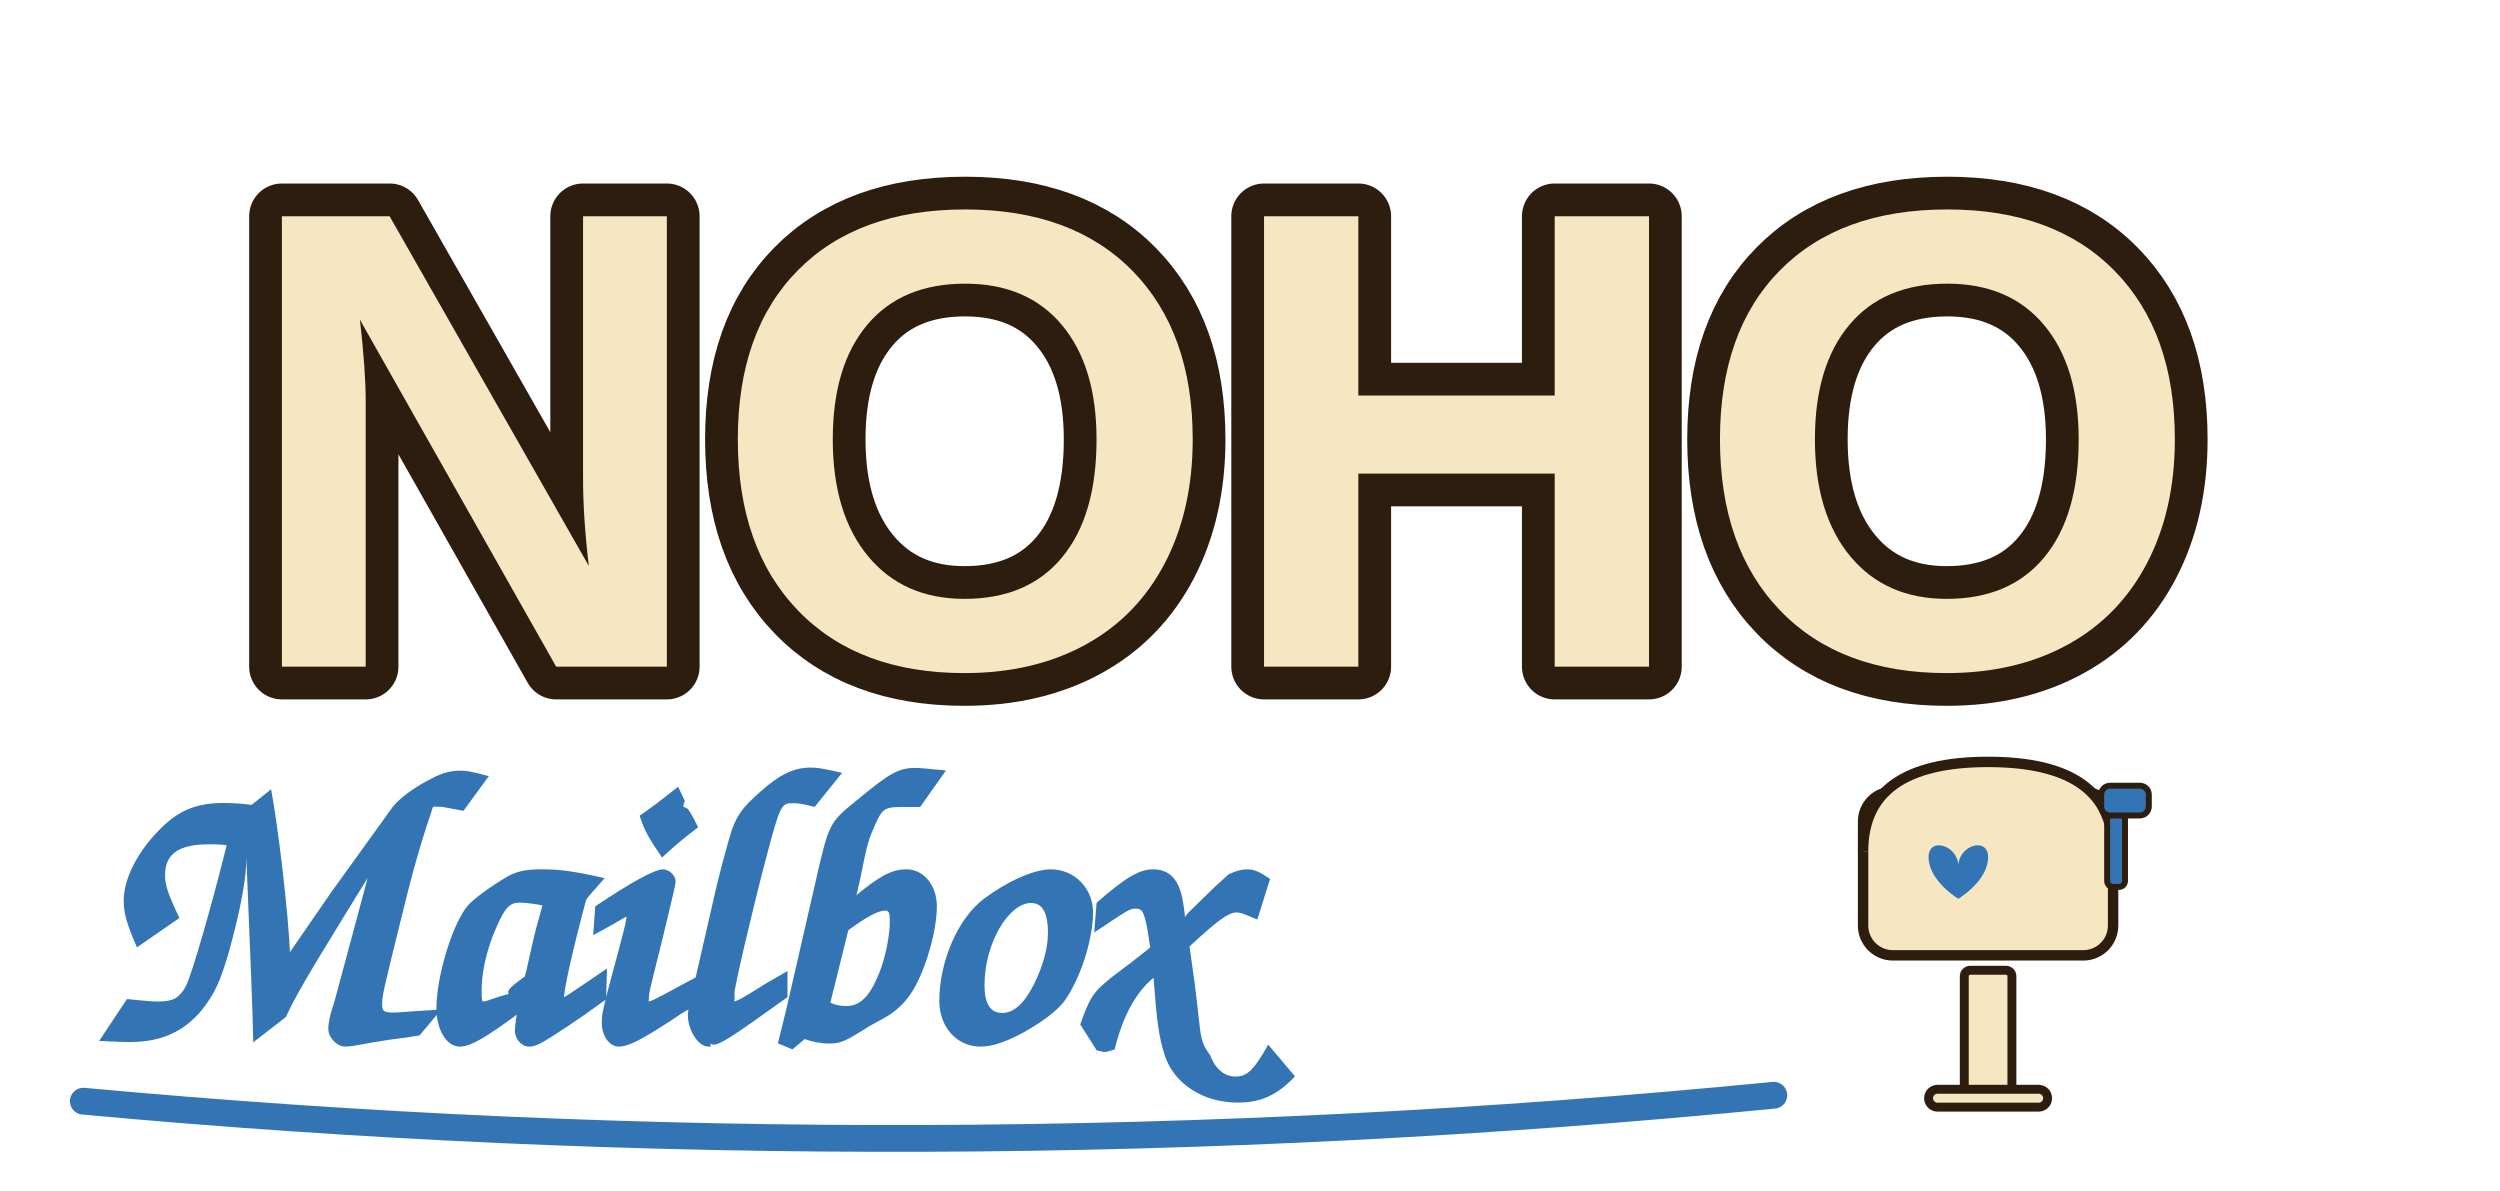
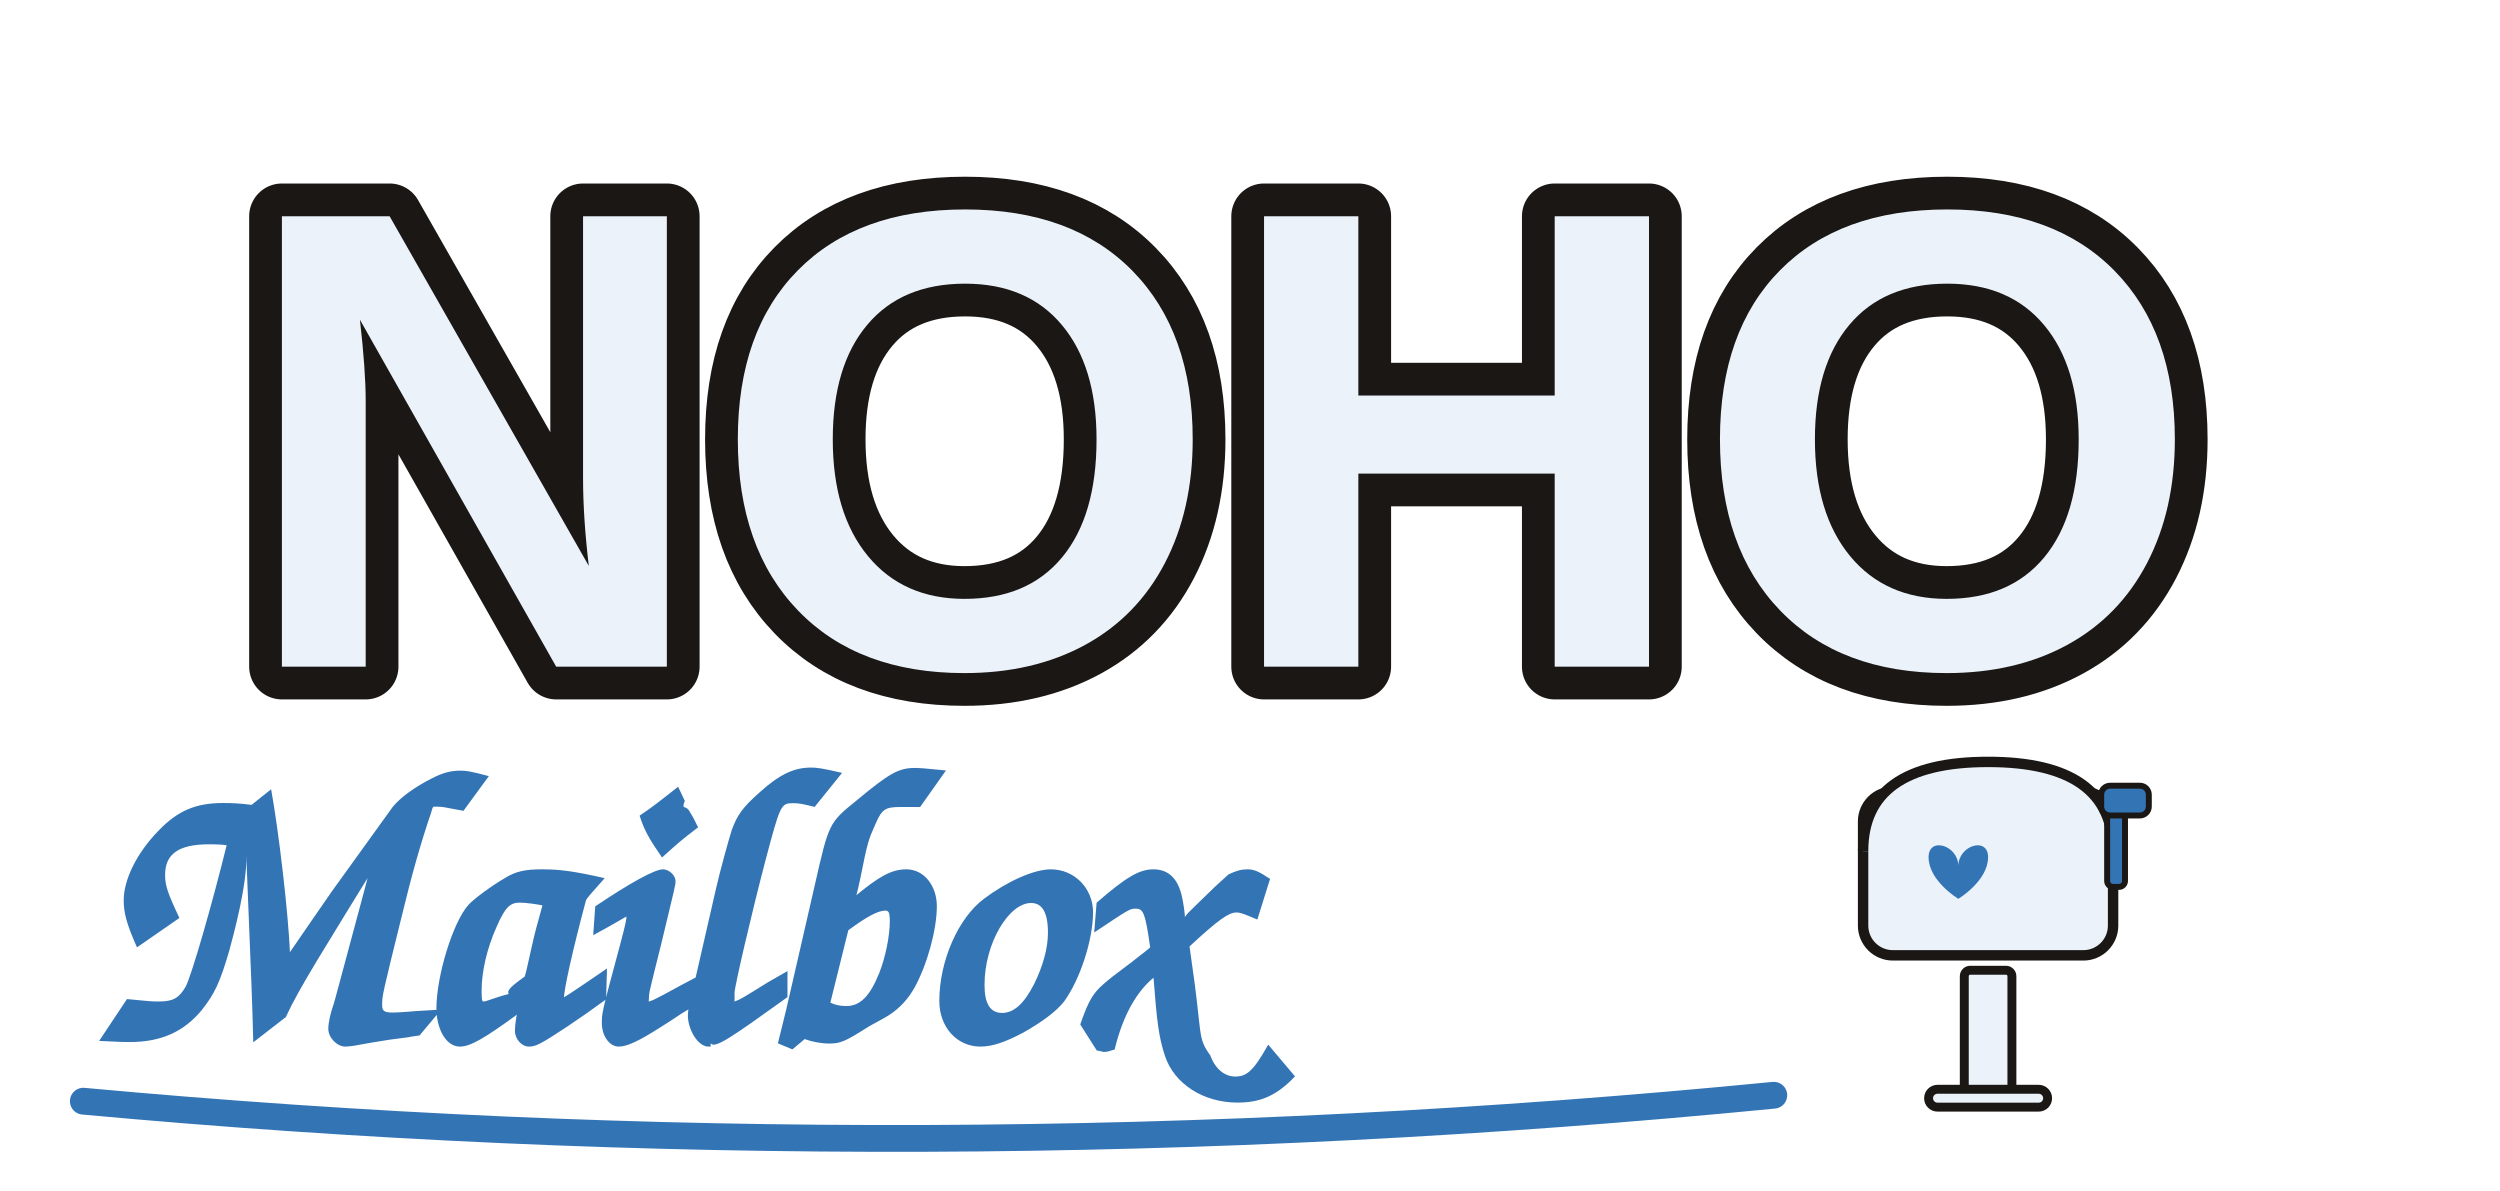
<svg xmlns="http://www.w3.org/2000/svg" viewBox="0 0 420 200" fill="none">
  <defs>
    <style>
      .nb {
        font-family: 'Arial Rounded MT Bold', 'Nunito', Arial, sans-serif;
        font-size: 110px;
        font-weight: 900;
-         fill: #F7E6C2;
-         stroke: #2D1D0F;
+         fill: #EBF2FA;
+         stroke: #1A1714;
        stroke-width: 11;
        stroke-linejoin: round;
        stroke-linecap: round;
        paint-order: stroke fill;
      }
      .ms {
        font-family: 'Dancing Script', 'Brush Script MT', 'Apple Chancery', cursive;
        font-size: 64px;
        font-weight: 700;
        fill: #3374B5;
      }
    </style>
  </defs>
  <text x="205" y="112" text-anchor="middle" class="nb">NOHO</text>
  <text x="14" y="175" class="ms">Mailbox</text>
  <path d="M14 185 Q155 198 298 184" stroke="#3374B5" stroke-width="4.5" stroke-linecap="round" fill="none" />
  <g transform="translate(304, 118) scale(0.5)">
-     <rect x="52" y="90" width="16" height="45" rx="2" fill="#F7E6C2" stroke="#2D1D0F" stroke-width="3" />
-     <rect x="40" y="130" width="40" height="6" rx="3" fill="#F7E6C2" stroke="#2D1D0F" stroke-width="3" />
-     <rect x="18" y="30" width="84" height="55" rx="10" fill="#F7E6C2" stroke="#2D1D0F" stroke-width="3.5" />
-     <path d="M18 50 Q18 20 60 20 Q102 20 102 50" fill="#F7E6C2" stroke="#2D1D0F" stroke-width="3.5" />
-     <rect x="100" y="32" width="6" height="30" rx="2" fill="#3374B5" stroke="#2D1D0F" stroke-width="2" />
-     <rect x="98" y="28" width="16" height="10" rx="3" fill="#3374B5" stroke="#2D1D0F" stroke-width="2" />
+     <rect x="52" y="90" width="16" height="45" rx="2" fill="#EBF2FA" stroke="#1A1714" stroke-width="3" />
+     <rect x="40" y="130" width="40" height="6" rx="3" fill="#EBF2FA" stroke="#1A1714" stroke-width="3" />
+     <rect x="18" y="30" width="84" height="55" rx="10" fill="#EBF2FA" stroke="#1A1714" stroke-width="3.5" />
+     <path d="M18 50 Q18 20 60 20 Q102 20 102 50" fill="#EBF2FA" stroke="#1A1714" stroke-width="3.5" />
+     <rect x="100" y="32" width="6" height="30" rx="2" fill="#3374B5" stroke="#1A1714" stroke-width="2" />
+     <rect x="98" y="28" width="16" height="10" rx="3" fill="#3374B5" stroke="#1A1714" stroke-width="2" />
    <path d="M50 55 C50 48 40 45 40 52 C40 60 50 66 50 66 C50 66 60 60 60 52 C60 45 50 48 50 55Z" fill="#3374B5" />
  </g>
</svg>
